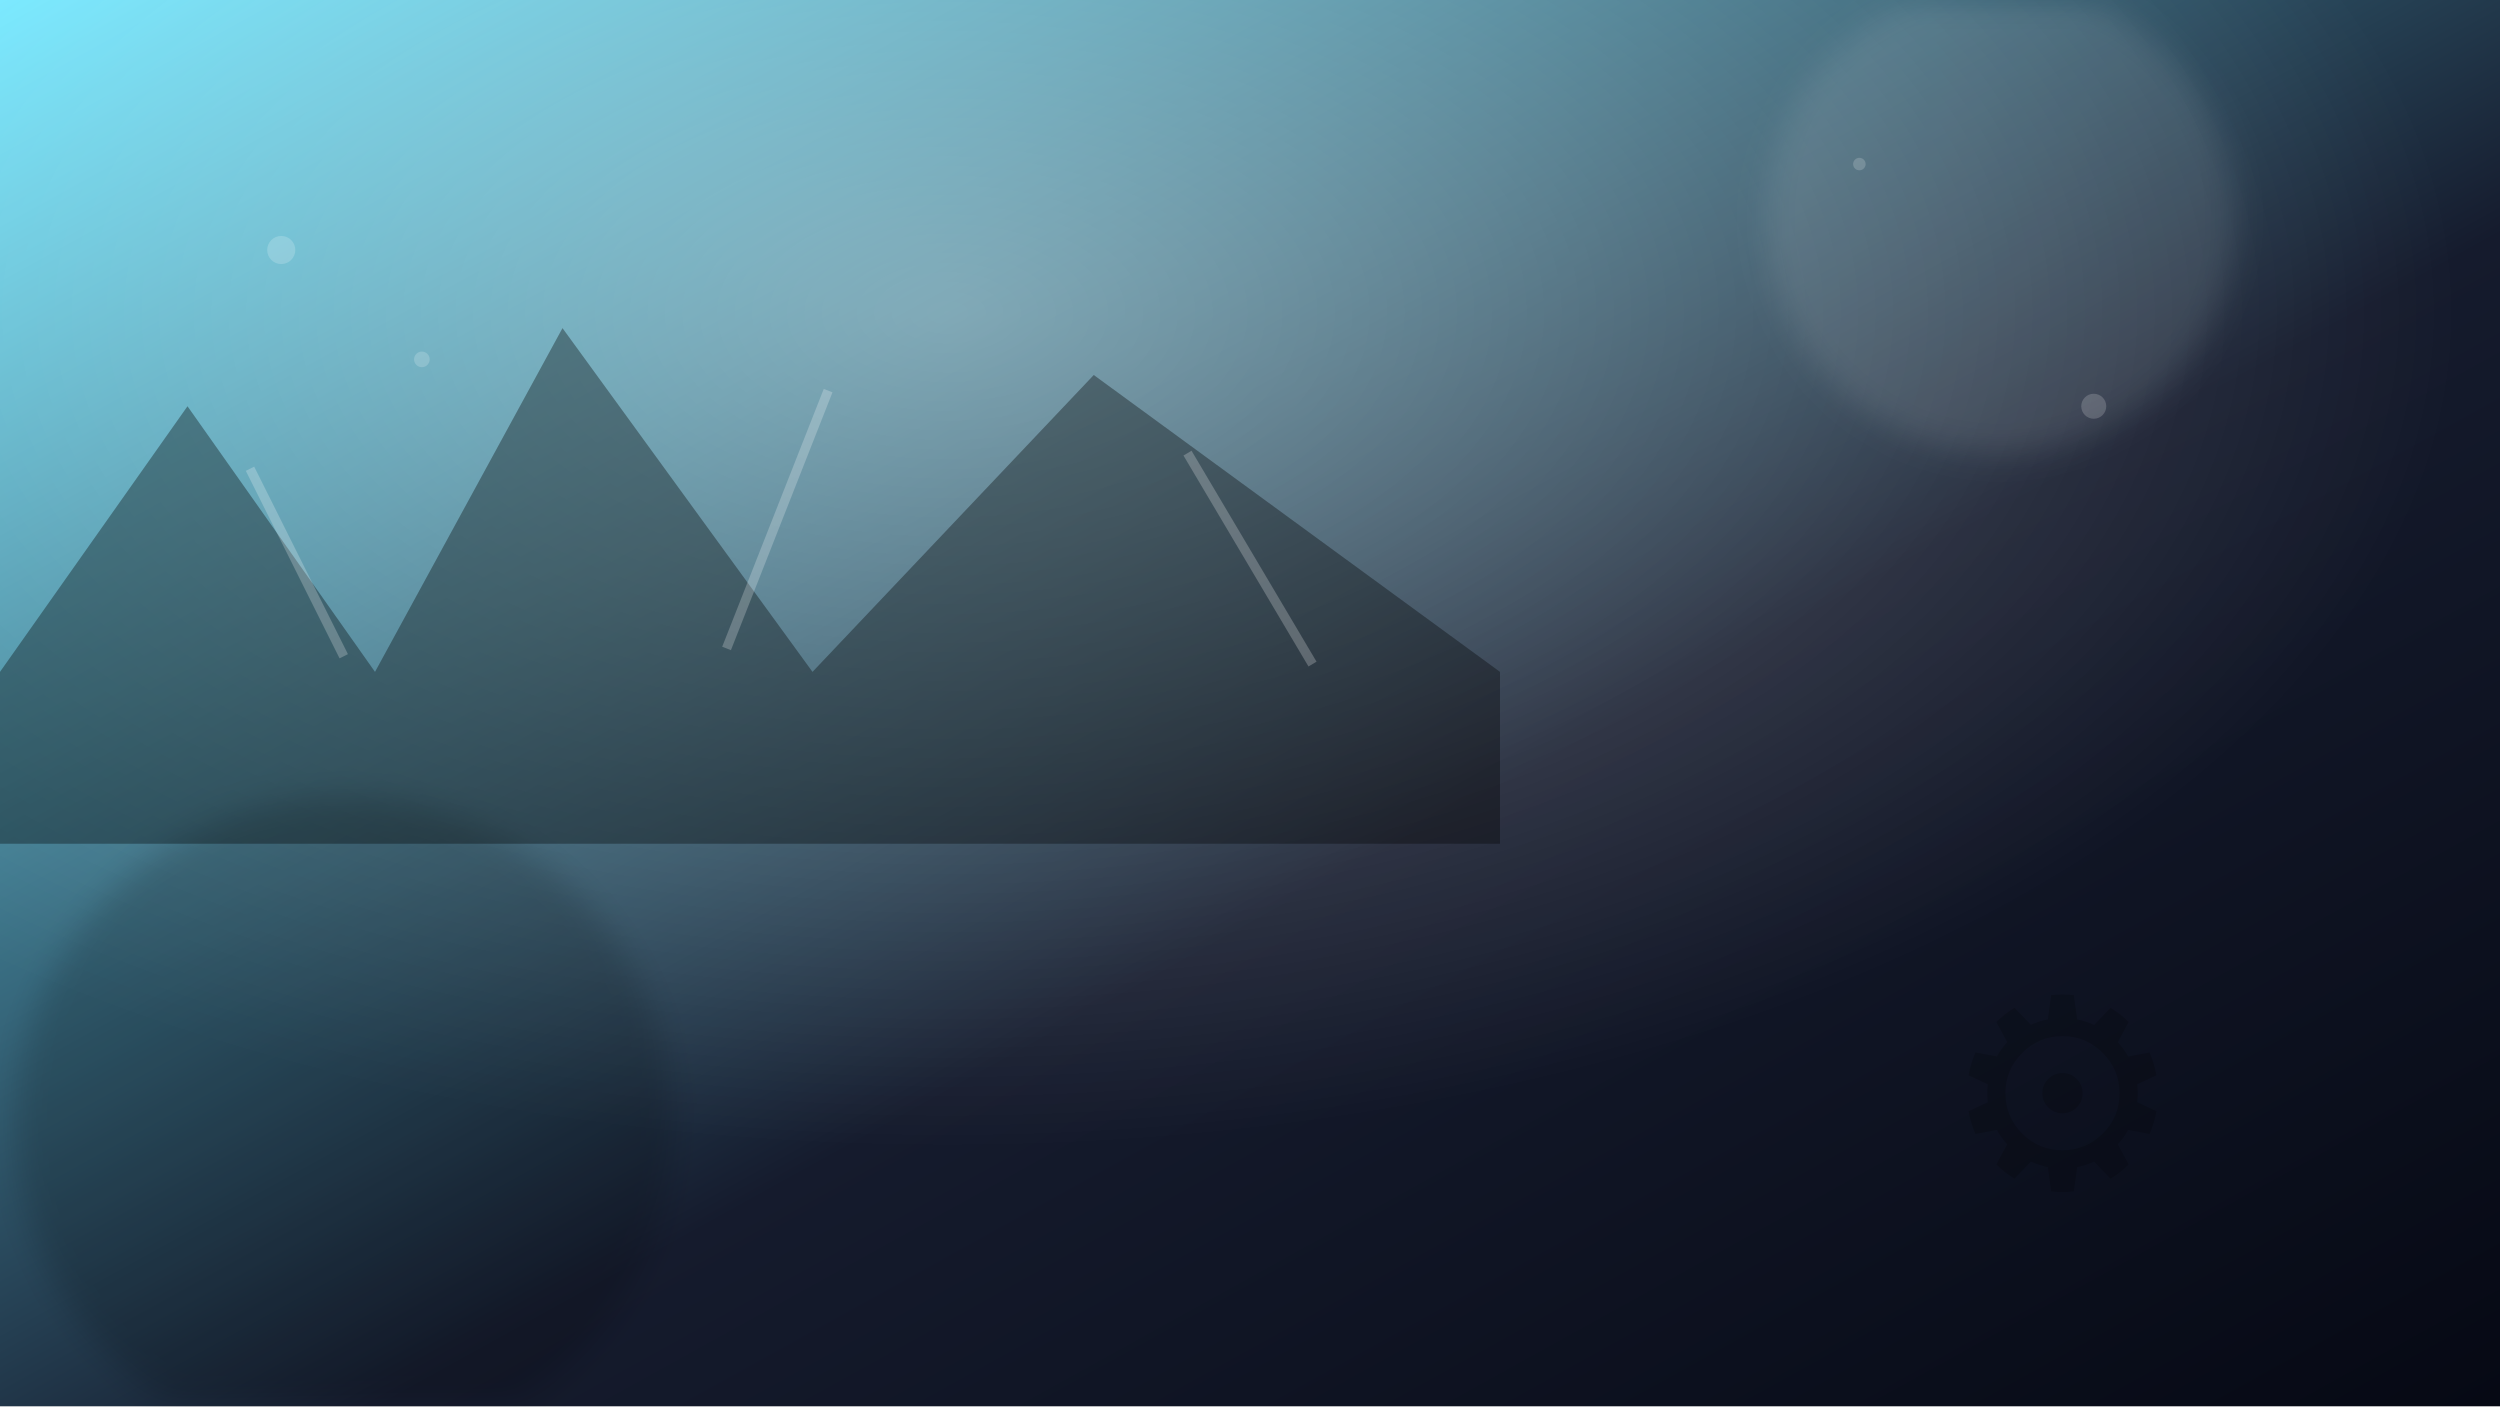
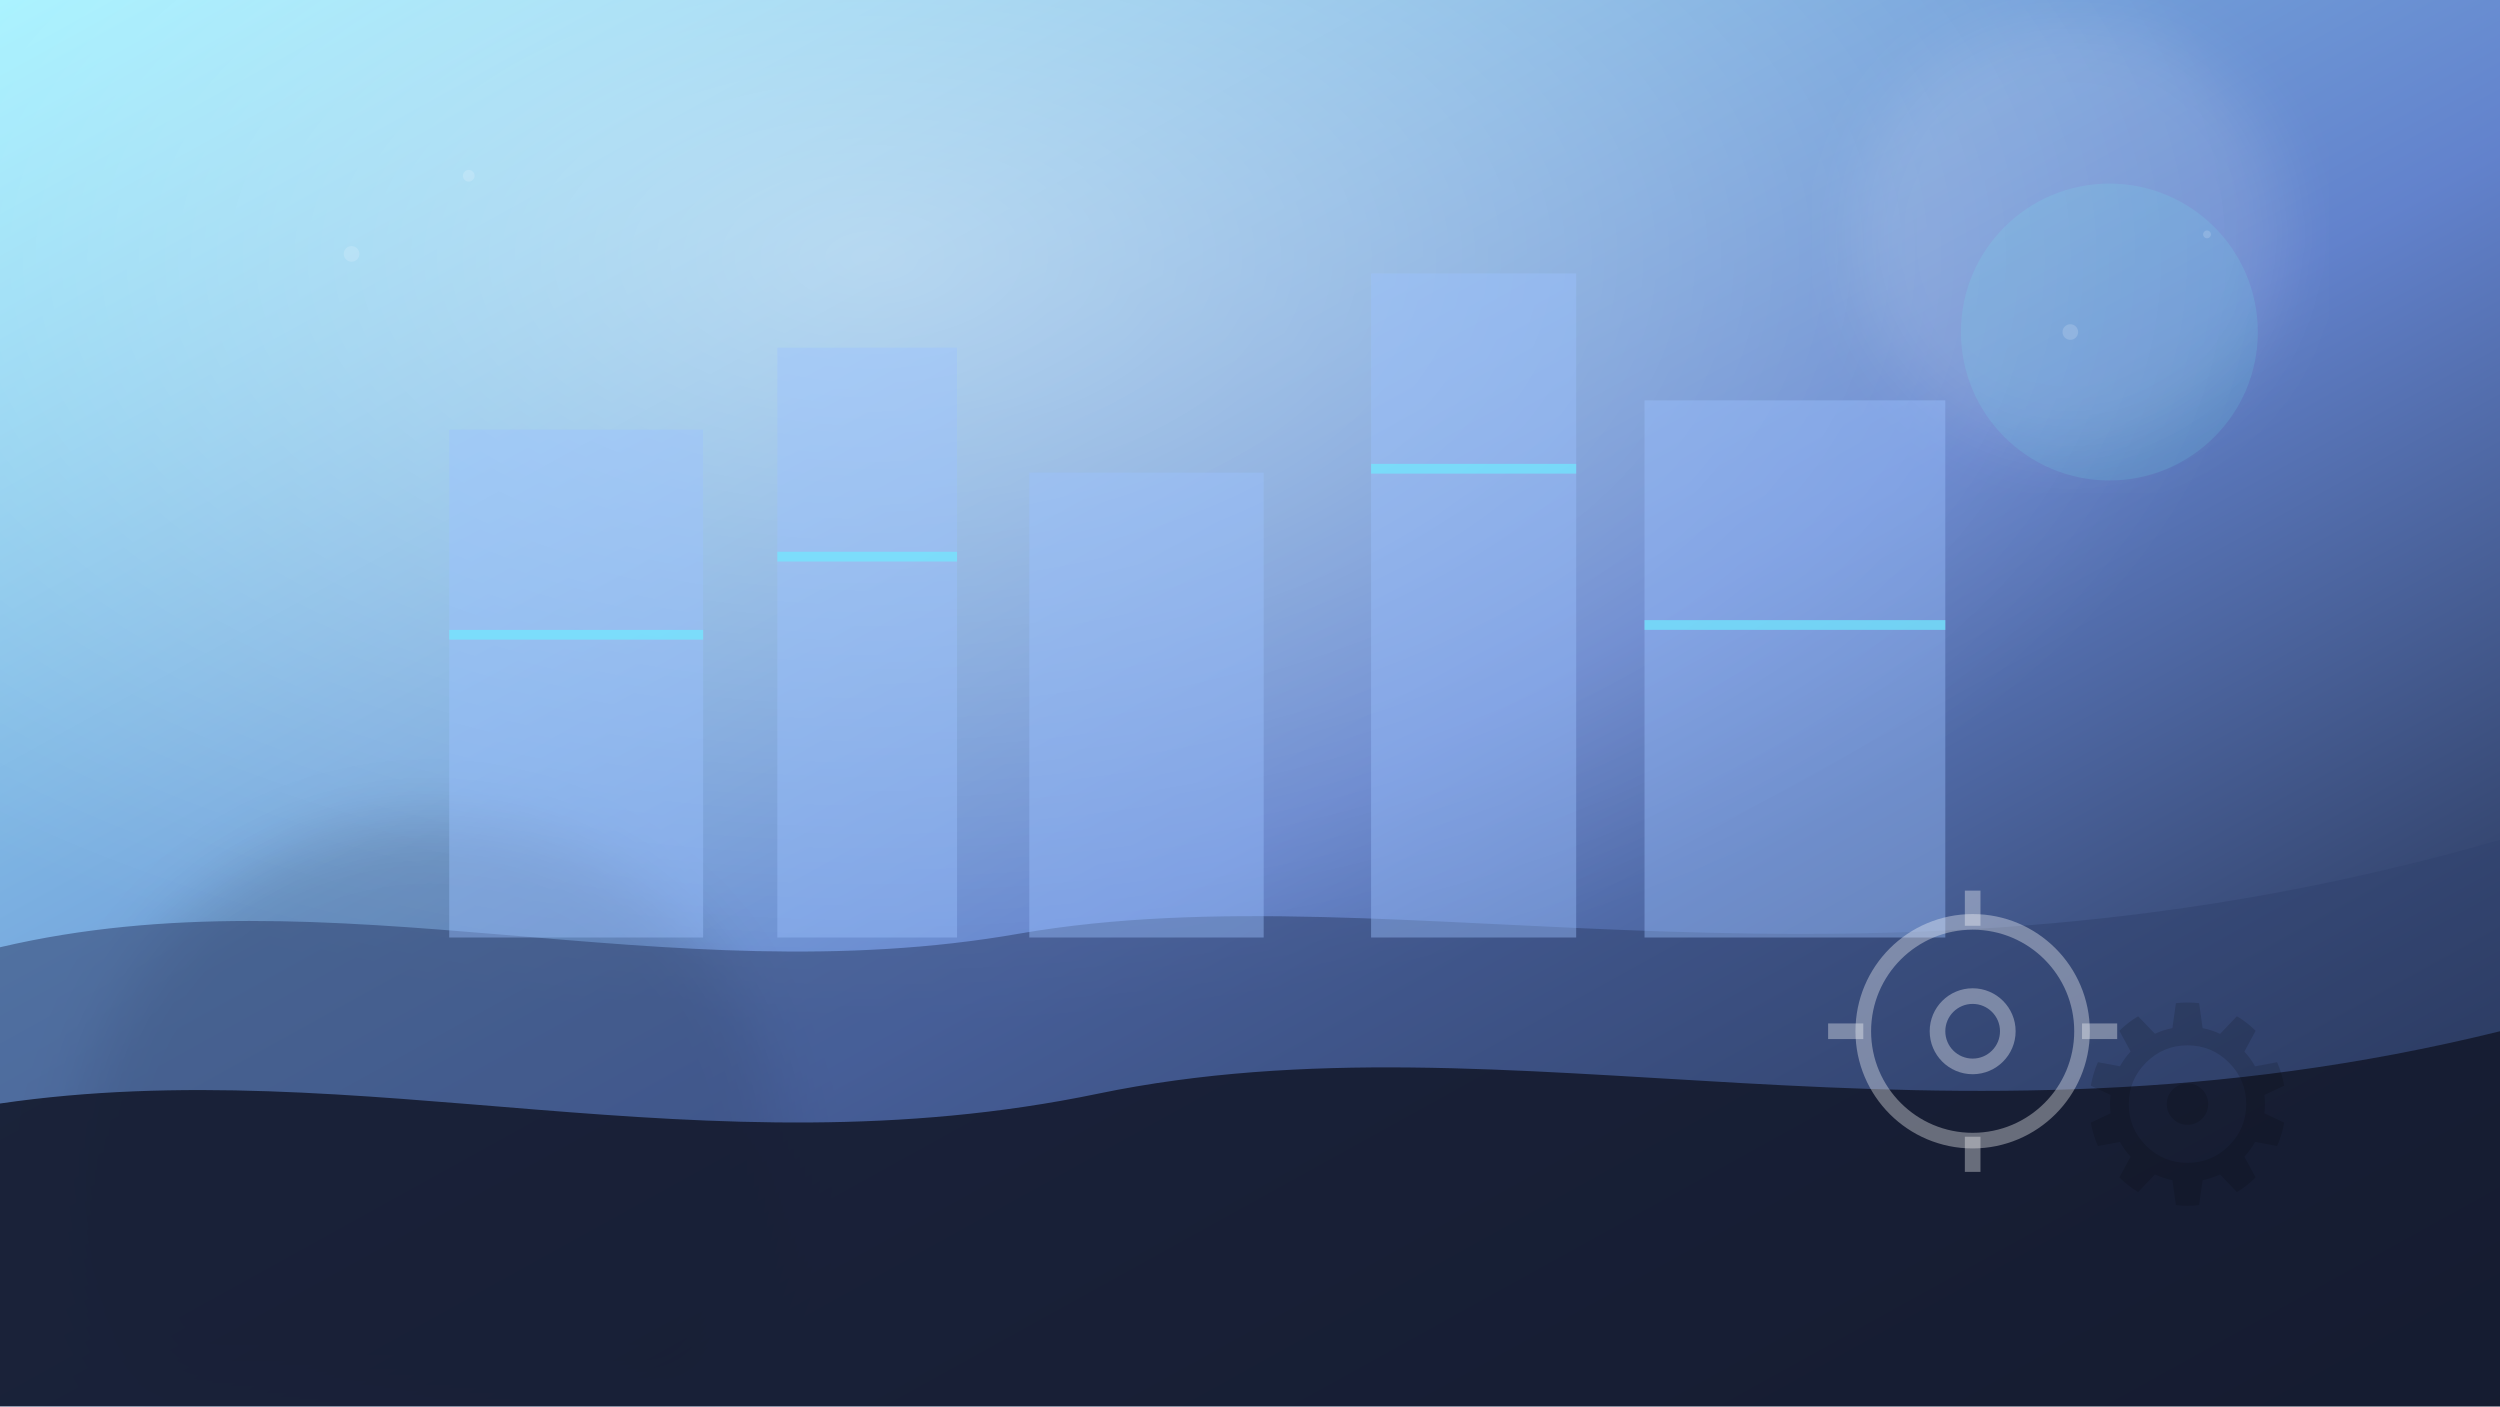
- <svg xmlns="http://www.w3.org/2000/svg" width="1600" height="900" viewBox="0 0 1600 900">
+ <svg xmlns="http://www.w3.org/2000/svg" width="1280" height="720" viewBox="0 0 1280 720">
  <defs>
-     <linearGradient id="bg" x1="0" y1="0" x2="1" y2="1">
-       <stop offset="0%" stop-color="#6ee7ff" />
-       <stop offset="58%" stop-color="#151b2d" />
-       <stop offset="100%" stop-color="#060914" />
+     <linearGradient id="sky" x1="0" y1="0" x2="1" y2="1">
+       <stop offset="0%" stop-color="#9ff1ff" />
+       <stop offset="55%" stop-color="#6282cc" />
+       <stop offset="100%" stop-color="#121829" />
    </linearGradient>
-     <radialGradient id="light" cx="38%" cy="22%" r="60%">
-       <stop offset="0%" stop-color="rgba(255,255,255,.34)" />
+     <radialGradient id="glow" cx="35%" cy="18%" r="55%">
+       <stop offset="0%" stop-color="rgba(255,255,255,.42)" />
      <stop offset="100%" stop-color="rgba(255,255,255,0)" />
    </radialGradient>
-     <filter id="soft">
-       <feGaussianBlur stdDeviation="10" />
+     <filter id="blur8">
+       <feGaussianBlur stdDeviation="8" />
+     </filter>
+     <filter id="blur16">
+       <feGaussianBlur stdDeviation="16" />
    </filter>
  </defs>
-   <rect width="1600" height="900" fill="url(#bg)" />
-   <rect width="1600" height="900" fill="url(#light)" />
-   <circle cx="1280" cy="140" r="150" fill="rgba(255,255,255,.10)" filter="url(#soft)" />
-   <circle cx="220" cy="720" r="210" fill="rgba(0,0,0,.16)" filter="url(#soft)" />
-   <path d="M0 430 L120 260 L240 430 L360 210 L520 430 L700 240 L960 430 L960 540 L0 540 Z" fill="rgba(0,0,0,.34)" />
-   <g opacity=".5" stroke="rgba(255,255,255,.45)" stroke-width="6">
-     <path d="M160 300 L220 420" />
-     <path d="M530 250 L465 415" />
-     <path d="M760 290 L840 425" />
+   <rect width="1280" height="720" fill="url(#sky)" />
+   <rect width="1280" height="720" fill="url(#glow)" />
+   <circle cx="1060" cy="120" r="110" fill="rgba(255,255,255,.12)" filter="url(#blur16)" />
+   <circle cx="220" cy="600" r="180" fill="rgba(0,0,0,.14)" filter="url(#blur16)" />
+   <path d="M0 485 C170 445 340 510 522 478 C718 444 950 525 1280 430 L1280 720 L0 720 Z" fill="rgba(49,66,112,.56)" />
+   <path d="M0 565 C185 538 360 602 562 560 C774 516 988 600 1280 528 L1280 720 L0 720 Z" fill="rgba(20,26,45,.88)" />
+   <g fill="rgba(156,193,255,.42)">
+     <rect x="230" y="220" width="130" height="260" />
+     <rect x="398" y="178" width="92" height="302" />
+     <rect x="527" y="242" width="120" height="238" />
+     <rect x="702" y="140" width="105" height="340" />
+     <rect x="842" y="205" width="154" height="275" />
  </g>
-   <g opacity=".18" fill="#fff">
-     <circle cx="180" cy="160" r="9" />
-     <circle cx="270" cy="230" r="5" />
-     <circle cx="1340" cy="260" r="8" />
-     <circle cx="1190" cy="105" r="4" />
+   <g stroke="rgba(111,234,255,.70)" stroke-width="5">
+     <path d="M230 325 H360" />
+     <path d="M398 285 H490" />
+     <path d="M702 240 H807" />
+     <path d="M842 320 H996" />
  </g>
-   <text x="1320" y="760" font-size="170" text-anchor="middle" opacity=".18">⚙️</text>
+   <circle cx="1080" cy="170" r="76" fill="rgba(115,255,246,.12)" />
+   <g fill="none" stroke="rgba(255,255,255,.35)" stroke-width="8">
+     <circle cx="1010" cy="528" r="56" />
+     <circle cx="1010" cy="528" r="18" />
+     <path d="M1010 456 V474" />
+     <path d="M1010 582 V600" />
+     <path d="M936 528 H954" />
+     <path d="M1066 528 H1084" />
+   </g>
+   <g opacity=".16" fill="#fff">
+     <circle cx="180" cy="130" r="4" />
+     <circle cx="240" cy="90" r="3" />
+     <circle cx="1060" cy="170" r="4" />
+     <circle cx="1130" cy="120" r="2" />
+   </g>
+   <text x="1120" y="615" font-size="140" text-anchor="middle" opacity=".14">⚙️</text>
</svg>
